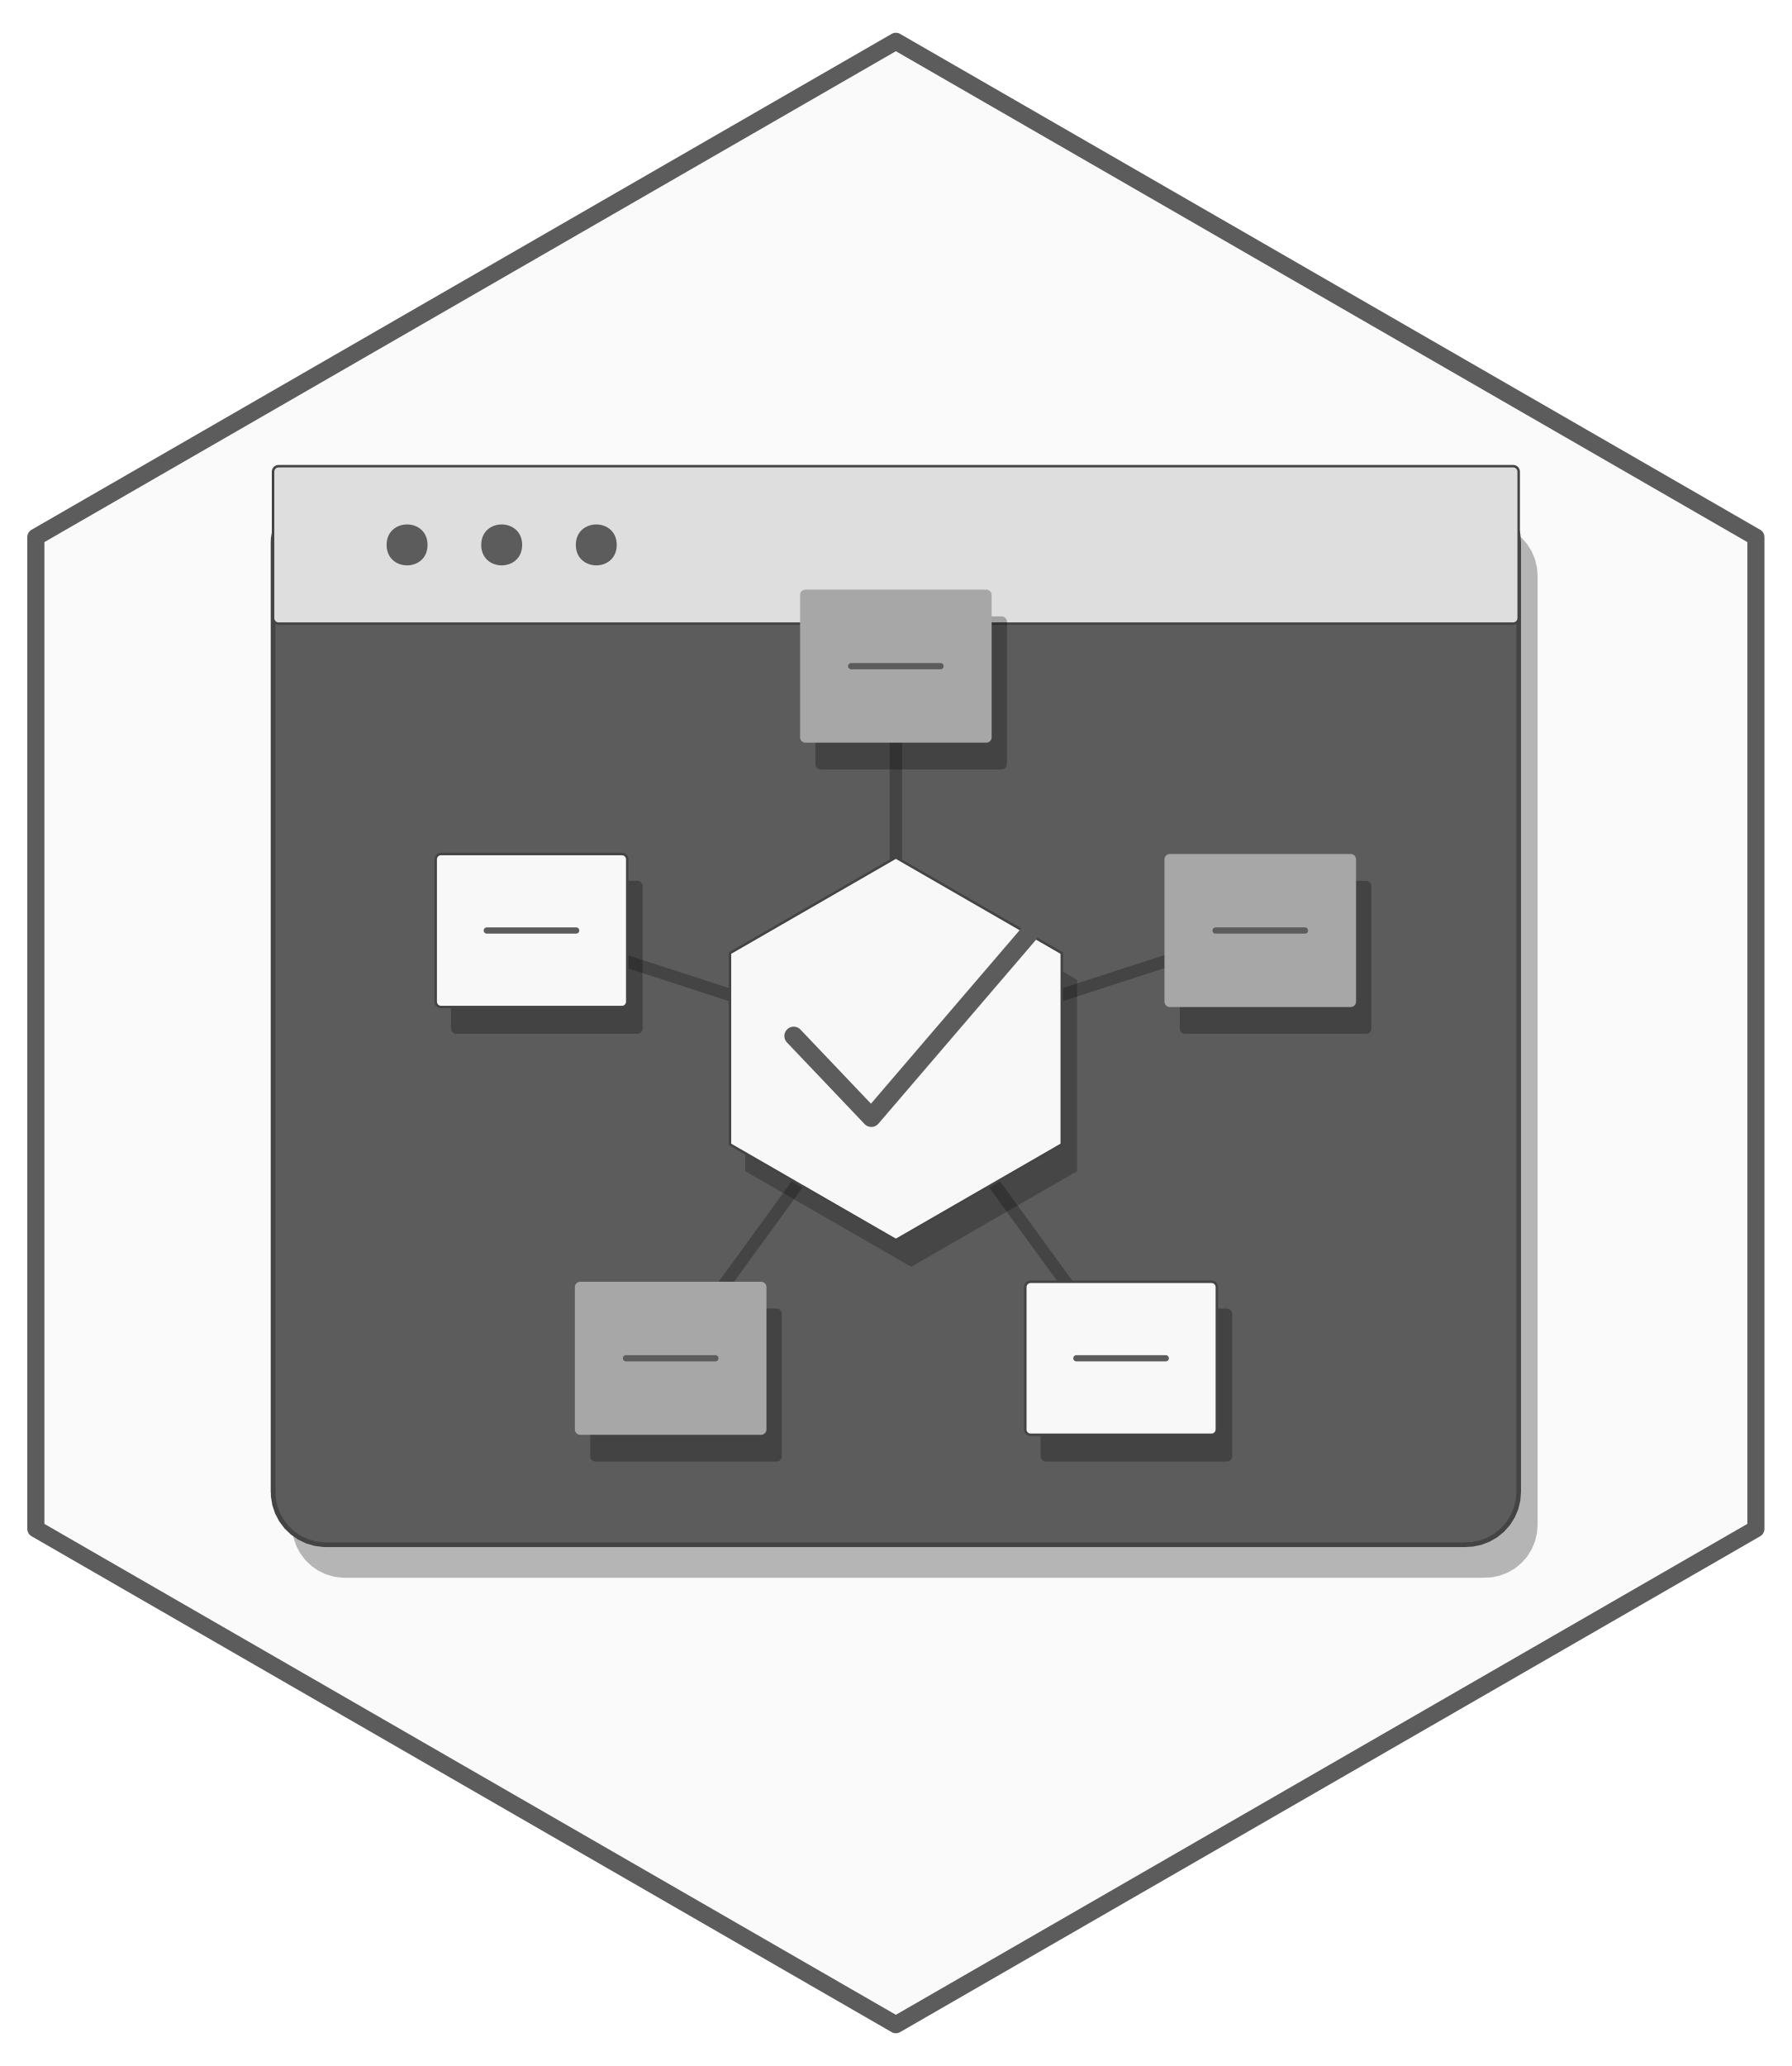
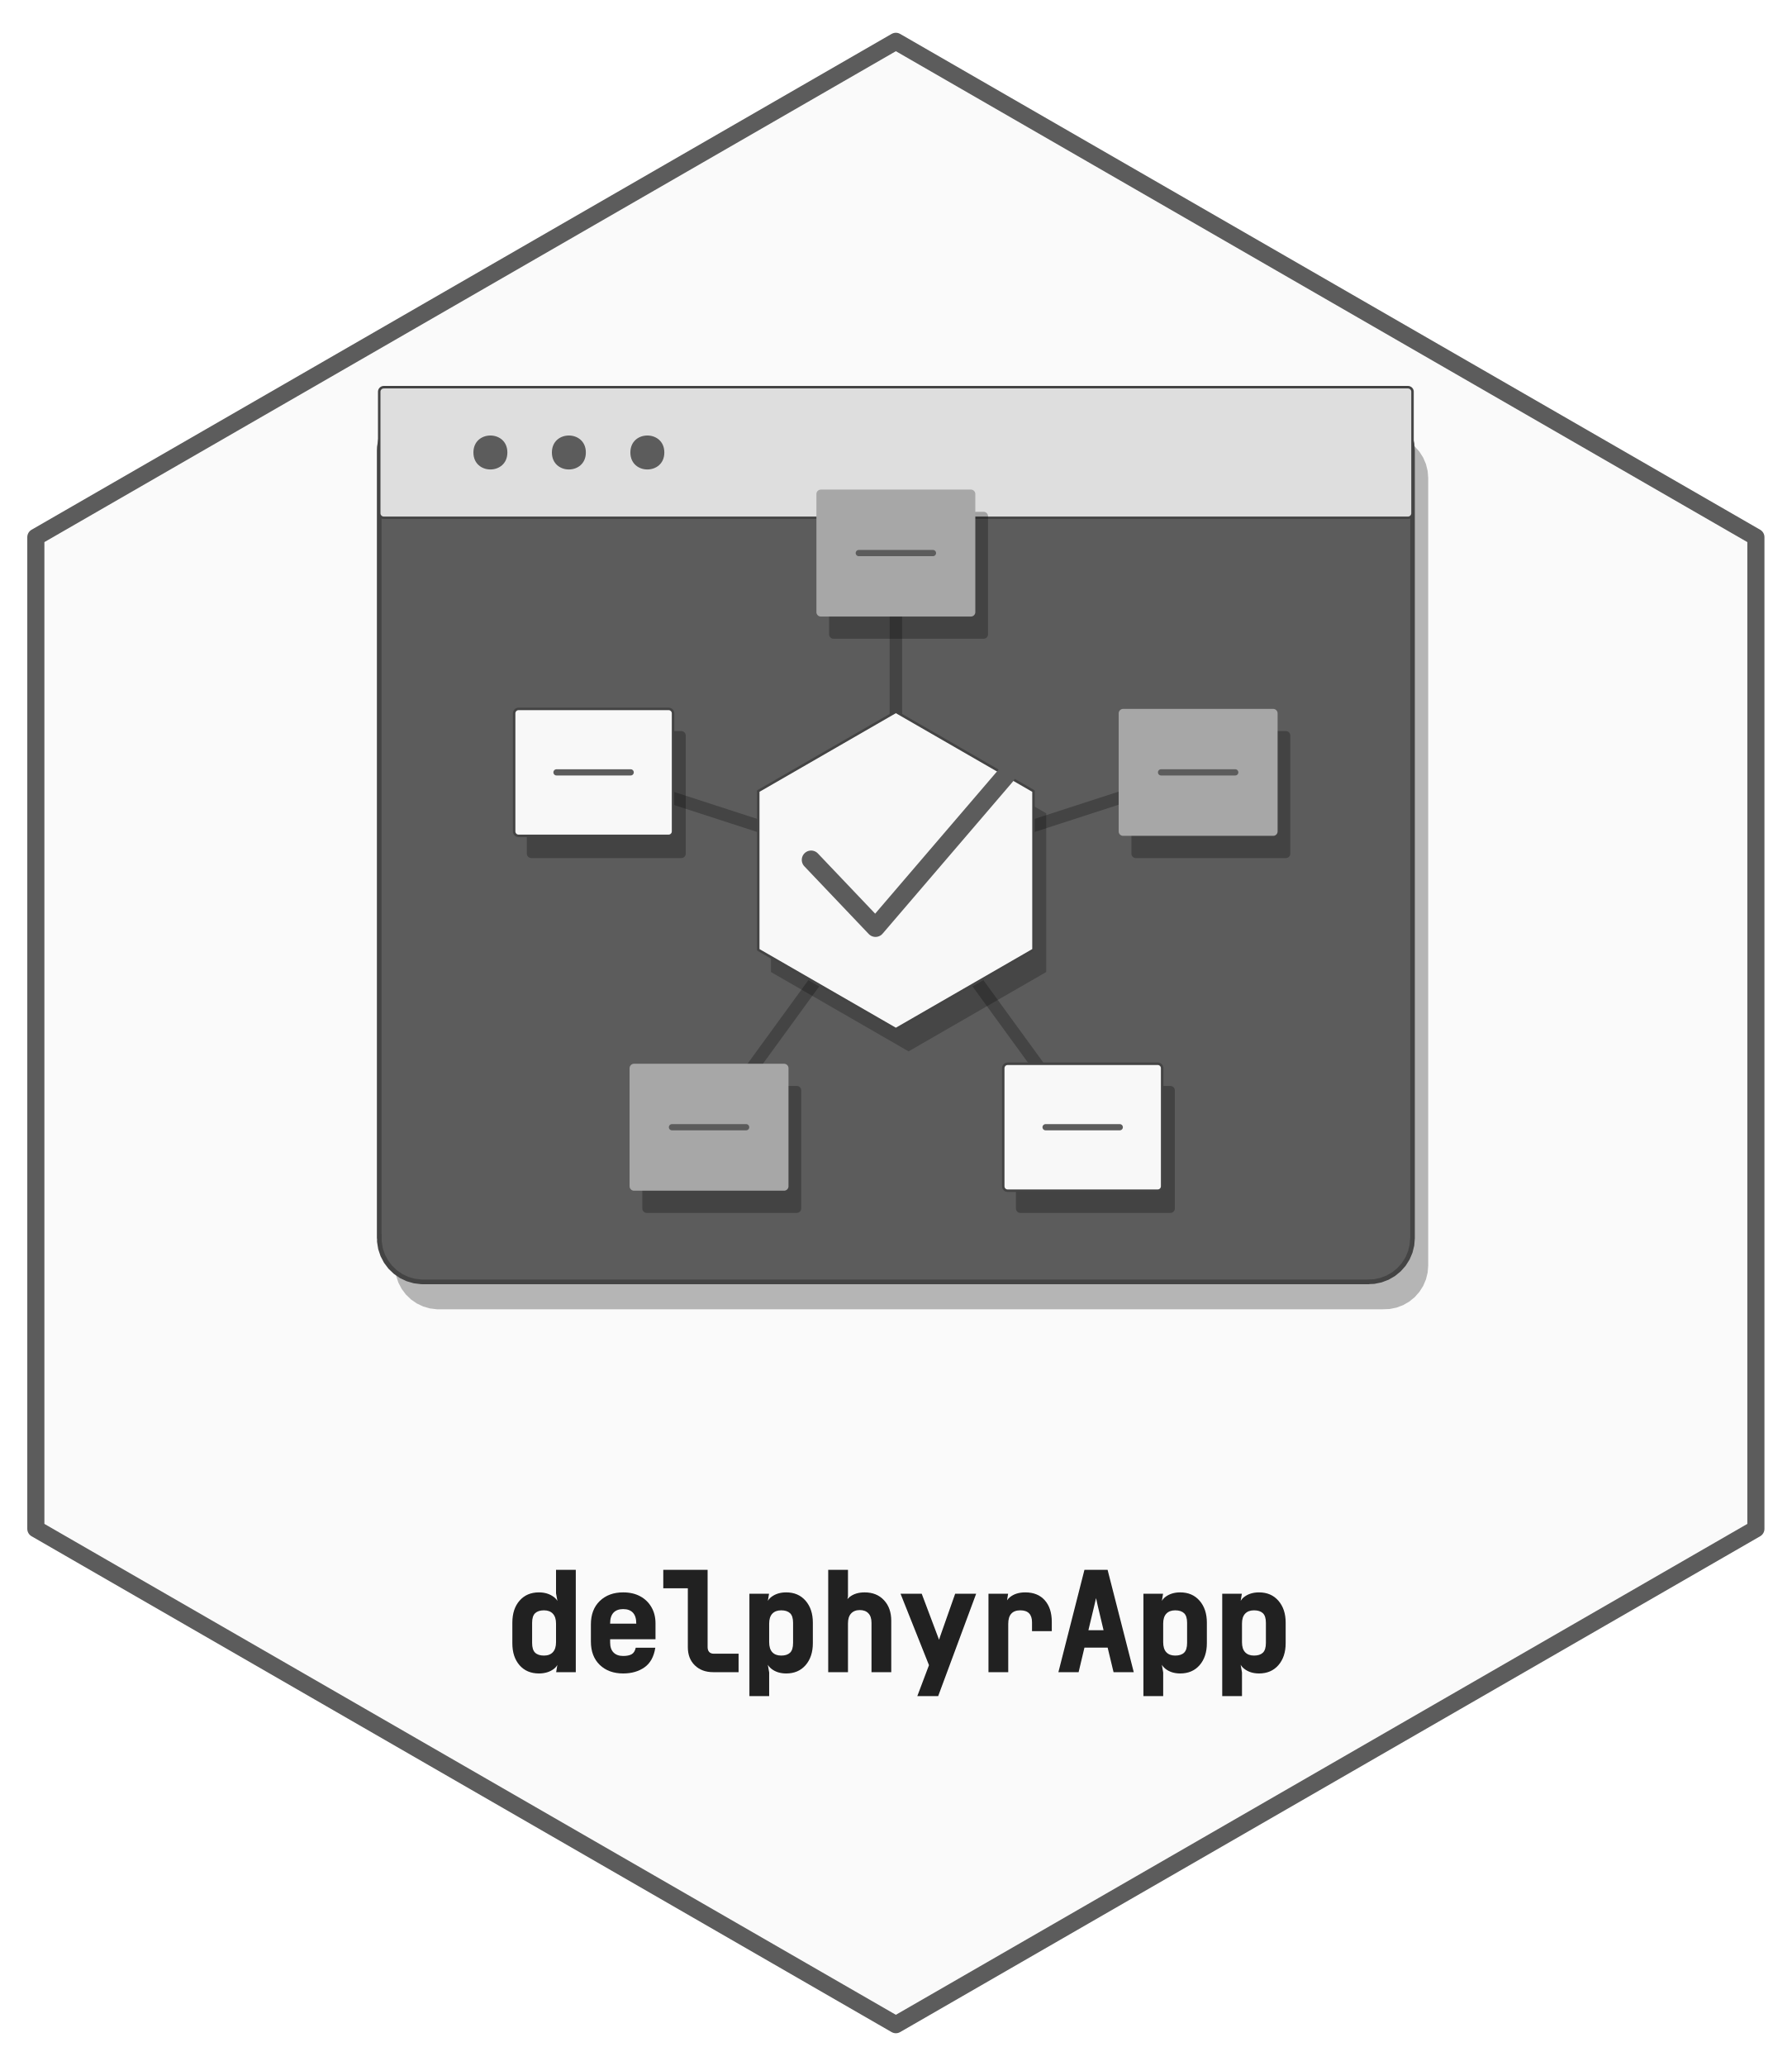
- <svg xmlns="http://www.w3.org/2000/svg" width="432pt" height="498pt" viewBox="0 0 432 498">
+ <svg xmlns="http://www.w3.org/2000/svg" xmlns:xlink="http://www.w3.org/1999/xlink" width="432" height="498" viewBox="0 0 432 498">
+   <defs>
+     <g>
+       <g id="glyph-0-0">
+         <path d="M 8.938 0.312 C 6.988 0.312 5.43 -0.348 4.266 -1.672 C 3.109 -3.004 2.531 -4.766 2.531 -6.953 L 2.531 -11.922 C 2.531 -14.141 3.109 -15.91 4.266 -17.234 C 5.43 -18.566 6.988 -19.234 8.938 -19.234 C 10.344 -19.234 11.539 -18.863 12.531 -18.125 C 13.52 -17.395 13.945 -16.328 13.812 -14.922 L 13.062 -19 L 13.062 -24.672 L 17.828 -24.672 L 17.828 0 L 13.094 0 L 13.75 -3.984 C 13.906 -2.578 13.5 -1.508 12.531 -0.781 C 11.562 -0.051 10.363 0.312 8.938 0.312 Z M 10.156 -4 C 11.082 -4 11.797 -4.27 12.297 -4.812 C 12.805 -5.352 13.062 -6.156 13.062 -7.219 L 13.062 -11.734 C 13.062 -12.766 12.805 -13.551 12.297 -14.094 C 11.797 -14.633 11.082 -14.906 10.156 -14.906 C 9.227 -14.906 8.52 -14.676 8.031 -14.219 C 7.539 -13.758 7.297 -12.984 7.297 -11.891 L 7.297 -7.062 C 7.297 -5.945 7.539 -5.156 8.031 -4.688 C 8.52 -4.227 9.227 -4 10.156 -4 Z M 10.156 -4 " />
+       </g>
+       <g id="glyph-0-1">
+         <path d="M 10.25 0.312 C 7.926 0.312 6.047 -0.375 4.609 -1.75 C 3.18 -3.133 2.469 -5.008 2.469 -7.375 L 2.469 -11.531 C 2.469 -13.895 3.18 -15.77 4.609 -17.156 C 6.047 -18.539 7.926 -19.234 10.25 -19.234 C 11.82 -19.234 13.188 -18.922 14.344 -18.297 C 15.508 -17.672 16.414 -16.797 17.062 -15.672 C 17.719 -14.547 18.047 -13.242 18.047 -11.766 L 18.047 -7.938 L 7.109 -7.938 L 7.109 -7.156 C 7.109 -6.094 7.383 -5.285 7.938 -4.734 C 8.488 -4.18 9.258 -3.906 10.25 -3.906 C 11.102 -3.906 11.781 -4.039 12.281 -4.312 C 12.781 -4.594 13.113 -5.117 13.281 -5.891 L 18 -5.891 C 17.656 -3.711 16.781 -2.133 15.375 -1.156 C 13.977 -0.176 12.27 0.312 10.25 0.312 Z M 7.109 -11.766 L 7.109 -11.688 L 13.406 -11.688 L 13.406 -11.797 C 13.406 -12.922 13.133 -13.77 12.594 -14.344 C 12.062 -14.914 11.281 -15.203 10.25 -15.203 C 9.227 -15.203 8.445 -14.91 7.906 -14.328 C 7.375 -13.754 7.109 -12.898 7.109 -11.766 Z M 7.109 -11.766 " />
+       </g>
+       <g id="glyph-0-2">
+         <path d="M 12.969 0 C 11.133 0 9.656 -0.547 8.531 -1.641 C 7.406 -2.734 6.844 -4.188 6.844 -6 L 6.844 -20.219 L 0.922 -20.219 L 0.922 -24.672 L 11.609 -24.672 L 11.609 -6.062 C 11.609 -5.539 11.738 -5.141 12 -4.859 C 12.258 -4.586 12.629 -4.453 13.109 -4.453 L 19.078 -4.453 L 19.078 0 Z M 12.969 0 " />
+       </g>
+       <g id="glyph-0-3">
+         <path d="M 2.688 5.766 L 2.688 -18.906 L 7.422 -18.906 L 6.766 -14.922 C 6.609 -16.328 7.008 -17.395 7.969 -18.125 C 8.938 -18.863 10.133 -19.234 11.562 -19.234 C 13.508 -19.234 15.066 -18.562 16.234 -17.219 C 17.398 -15.875 17.984 -14.117 17.984 -11.953 L 17.984 -7 C 17.984 -4.801 17.398 -3.031 16.234 -1.688 C 15.066 -0.352 13.508 0.312 11.562 0.312 C 10.125 0.312 8.922 -0.07 7.953 -0.844 C 6.984 -1.613 6.566 -2.691 6.703 -4.078 L 6.734 -4.078 L 7.453 0.078 L 7.453 5.766 Z M 10.359 -4 C 11.285 -4 11.992 -4.227 12.484 -4.688 C 12.973 -5.156 13.219 -5.945 13.219 -7.062 L 13.219 -11.891 C 13.219 -12.984 12.973 -13.758 12.484 -14.219 C 11.992 -14.676 11.285 -14.906 10.359 -14.906 C 9.43 -14.906 8.711 -14.633 8.203 -14.094 C 7.703 -13.551 7.453 -12.766 7.453 -11.734 L 7.453 -7.219 C 7.453 -6.156 7.703 -5.352 8.203 -4.812 C 8.711 -4.27 9.43 -4 10.359 -4 Z M 10.359 -4 " />
+       </g>
+       <g id="glyph-0-4">
+         <path d="M 2.688 0 L 2.688 -24.672 L 7.453 -24.672 L 7.453 -18.25 L 6.766 -14.891 C 6.535 -16.285 6.891 -17.359 7.828 -18.109 C 8.773 -18.859 9.988 -19.234 11.469 -19.234 C 13.406 -19.234 14.957 -18.609 16.125 -17.359 C 17.301 -16.109 17.891 -14.445 17.891 -12.375 L 17.891 0 L 13.125 0 L 13.125 -11.891 C 13.125 -12.91 12.875 -13.676 12.375 -14.188 C 11.883 -14.707 11.195 -14.969 10.312 -14.969 C 9.414 -14.969 8.711 -14.691 8.203 -14.141 C 7.703 -13.598 7.453 -12.805 7.453 -11.766 L 7.453 0 Z M 2.688 0 " />
+       </g>
+       <g id="glyph-0-5">
+         <path d="M 5.172 5.766 L 7.984 -1.688 L 1.125 -18.906 L 6.234 -18.906 L 10.125 -8.578 C 10.332 -8.086 10.52 -7.555 10.688 -6.984 C 10.863 -6.41 10.781 -6.082 10.438 -6 C 10.082 -6.082 9.988 -6.406 10.156 -6.969 C 10.32 -7.539 10.488 -8.07 10.656 -8.562 L 14.297 -18.906 L 19.359 -18.906 L 10.203 5.766 Z M 5.172 5.766 " />
+       </g>
+       <g id="glyph-0-6">
+         <path d="M 3.328 0 L 3.328 -18.906 L 8.062 -18.906 L 7.406 -14.797 C 7.176 -16.203 7.535 -17.289 8.484 -18.062 C 9.441 -18.844 10.68 -19.234 12.203 -19.234 C 14.211 -19.234 15.781 -18.598 16.906 -17.328 C 18.031 -16.066 18.594 -14.328 18.594 -12.109 L 18.594 -9.891 L 13.828 -9.891 L 13.828 -12.016 C 13.828 -13.941 12.883 -14.906 11 -14.906 C 10.039 -14.906 9.316 -14.633 8.828 -14.094 C 8.336 -13.562 8.094 -12.738 8.094 -11.625 L 8.094 0 Z M 3.328 0 " />
+       </g>
+       <g id="glyph-0-7">
+         <path d="M 1.188 0 L 7.469 -24.672 L 13.047 -24.672 L 19.359 0 L 14.484 0 L 13.062 -5.922 L 7.469 -5.922 L 6.062 0 Z M 8.422 -10.109 L 12.078 -10.109 L 10.672 -16.016 C 10.391 -17.223 10.16 -18.266 9.984 -19.141 C 9.805 -20.016 9.898 -20.488 10.266 -20.562 C 10.617 -20.5 10.707 -20.023 10.531 -19.141 C 10.363 -18.266 10.133 -17.234 9.844 -16.047 Z M 8.422 -10.109 " />
+       </g>
+     </g>
+   </defs>
  <path fill-rule="nonzero" fill="rgb(98.039%, 98.039%, 98.039%)" fill-opacity="1" stroke-width="4.125" stroke-linecap="round" stroke-linejoin="round" stroke="rgb(36.078%, 36.078%, 36.078%)" stroke-opacity="1" stroke-miterlimit="10" d="M 216 9.961 L 423.359 129.48 L 423.359 368.52 L 216 488.039 L 8.641 368.52 L 8.641 129.48 Z M 216 9.961 " />
-   <path fill-rule="nonzero" fill="rgb(1.961%, 1.961%, 1.961%)" fill-opacity="0.278" d="M 83.113 380.316 L 358.012 380.316 L 357.5 380.305 L 359.543 380.223 L 361.547 379.812 L 363.461 379.09 L 365.234 378.066 L 366.82 376.773 L 368.176 375.238 L 369.27 373.512 L 370.07 371.629 L 370.559 369.641 L 370.727 367.602 L 370.727 138.746 L 370.559 136.707 L 370.07 134.723 L 369.27 132.84 L 368.176 131.109 L 366.82 129.578 L 365.234 128.285 L 363.461 127.262 L 361.547 126.535 L 359.543 126.125 L 358.012 126.035 L 83.113 126.035 L 84.645 126.125 L 82.602 126.043 L 80.57 126.289 L 78.605 126.859 L 76.754 127.738 L 75.07 128.898 L 73.598 130.316 L 72.367 131.953 L 71.418 133.766 L 70.77 135.703 L 70.441 137.723 L 70.398 138.746 L 70.398 367.602 L 70.441 366.578 L 70.441 368.625 L 70.77 370.645 L 71.418 372.586 L 72.367 374.398 L 73.598 376.035 L 75.07 377.449 L 76.754 378.613 L 78.605 379.488 L 80.57 380.059 L 82.602 380.305 Z M 83.113 380.316 " />
-   <path fill-rule="nonzero" fill="rgb(36.078%, 36.078%, 36.078%)" fill-opacity="1" stroke-width="1.125" stroke-linecap="round" stroke-linejoin="round" stroke="rgb(26.667%, 26.667%, 26.667%)" stroke-opacity="1" stroke-miterlimit="10" d="M 78.551 372.348 L 353.449 372.348 L 352.938 372.336 L 354.98 372.254 L 356.988 371.844 L 358.898 371.117 L 360.672 370.094 L 362.258 368.801 L 363.613 367.27 L 364.707 365.539 L 365.508 363.66 L 366 361.672 L 366.164 359.633 L 366.164 130.777 L 366 128.738 L 365.508 126.75 L 364.707 124.867 L 363.613 123.141 L 362.258 121.609 L 360.672 120.312 L 358.898 119.289 L 356.988 118.566 L 354.98 118.156 L 353.449 118.062 L 78.551 118.062 L 80.082 118.156 L 78.039 118.074 L 76.008 118.32 L 74.043 118.891 L 72.195 119.766 L 70.512 120.93 L 69.035 122.348 L 67.805 123.98 L 66.855 125.793 L 66.207 127.734 L 65.879 129.754 L 65.836 130.777 L 65.836 359.633 L 65.879 358.609 L 65.879 360.656 L 66.207 362.676 L 66.855 364.617 L 67.805 366.426 L 69.035 368.062 L 70.512 369.48 L 72.195 370.645 L 74.043 371.52 L 76.008 372.09 L 78.039 372.336 Z M 78.551 372.348 " />
-   <path fill-rule="nonzero" fill="rgb(87.059%, 87.059%, 87.059%)" fill-opacity="1" stroke-width="0.6" stroke-linecap="round" stroke-linejoin="round" stroke="rgb(26.667%, 26.667%, 26.667%)" stroke-opacity="1" stroke-miterlimit="10" d="M 67.164 150.324 L 364.836 150.324 L 364.781 150.32 L 364.996 150.312 L 365.203 150.27 L 365.406 150.195 L 365.59 150.086 L 365.754 149.953 L 365.898 149.793 L 366.012 149.613 L 366.094 149.414 L 366.145 149.207 L 366.164 148.996 L 366.164 113.699 L 366.145 113.484 L 366.094 113.277 L 366.012 113.082 L 365.898 112.902 L 365.754 112.742 L 365.59 112.605 L 365.406 112.5 L 365.203 112.422 L 364.996 112.379 L 364.836 112.371 L 67.164 112.371 L 67.324 112.379 L 67.113 112.371 L 66.898 112.398 L 66.695 112.457 L 66.5 112.547 L 66.324 112.668 L 66.172 112.816 L 66.043 112.988 L 65.941 113.18 L 65.875 113.379 L 65.84 113.59 L 65.836 113.699 L 65.836 148.996 L 65.84 148.887 L 65.84 149.102 L 65.875 149.312 L 65.941 149.516 L 66.043 149.703 L 66.172 149.875 L 66.324 150.023 L 66.5 150.145 L 66.695 150.238 L 66.898 150.297 L 67.113 150.32 Z M 67.164 150.324 " />
-   <path fill-rule="nonzero" fill="rgb(36.078%, 36.078%, 36.078%)" fill-opacity="1" d="M 103.086 131.348 C 103.086 137.926 93.215 137.926 93.215 131.348 C 93.215 124.77 103.086 124.77 103.086 131.348 " />
-   <path fill-rule="nonzero" fill="rgb(36.078%, 36.078%, 36.078%)" fill-opacity="1" d="M 125.895 131.348 C 125.895 137.926 116.027 137.926 116.027 131.348 C 116.027 124.77 125.895 124.77 125.895 131.348 " />
-   <path fill-rule="nonzero" fill="rgb(36.078%, 36.078%, 36.078%)" fill-opacity="1" d="M 148.703 131.348 C 148.703 137.926 138.836 137.926 138.836 131.348 C 138.836 124.77 148.703 124.77 148.703 131.348 " />
-   <path fill="none" stroke-width="3" stroke-linecap="round" stroke-linejoin="round" stroke="rgb(26.667%, 26.667%, 26.667%)" stroke-opacity="1" stroke-miterlimit="10" d="M 216 252.797 L 216 160.57 " />
-   <path fill-rule="nonzero" fill="rgb(1.961%, 1.961%, 1.961%)" fill-opacity="0.278" d="M 197.891 185.473 L 241.5 185.473 L 241.445 185.469 L 241.656 185.461 L 241.859 185.422 L 242.051 185.348 L 242.23 185.242 L 242.395 185.109 L 242.531 184.957 L 242.641 184.781 L 242.723 184.59 L 242.773 184.387 L 242.789 184.18 L 242.789 149.871 L 242.773 149.664 L 242.723 149.465 L 242.641 149.273 L 242.531 149.098 L 242.395 148.941 L 242.23 148.809 L 242.051 148.707 L 241.859 148.633 L 241.656 148.59 L 241.5 148.582 L 197.891 148.582 L 198.047 148.59 L 197.84 148.582 L 197.633 148.605 L 197.434 148.664 L 197.246 148.754 L 197.074 148.871 L 196.926 149.016 L 196.801 149.184 L 196.703 149.367 L 196.637 149.562 L 196.605 149.77 L 196.602 149.871 L 196.602 184.18 L 196.605 184.074 L 196.605 184.285 L 196.637 184.488 L 196.703 184.688 L 196.801 184.871 L 196.926 185.035 L 197.074 185.18 L 197.246 185.297 L 197.434 185.387 L 197.633 185.445 L 197.84 185.469 Z M 197.891 185.473 " />
-   <path fill-rule="nonzero" fill="rgb(65.49%, 65.49%, 65.49%)" fill-opacity="1" d="M 194.195 179.016 L 237.805 179.016 L 237.75 179.016 L 237.961 179.004 L 238.164 178.965 L 238.355 178.891 L 238.535 178.785 L 238.699 178.656 L 238.836 178.5 L 238.945 178.324 L 239.027 178.133 L 239.078 177.93 L 239.094 177.723 L 239.094 143.418 L 239.078 143.211 L 239.027 143.008 L 238.945 142.816 L 238.836 142.641 L 238.699 142.484 L 238.535 142.355 L 238.355 142.25 L 238.164 142.176 L 237.961 142.133 L 237.805 142.125 L 194.195 142.125 L 194.352 142.133 L 194.145 142.125 L 193.938 142.152 L 193.738 142.211 L 193.551 142.297 L 193.379 142.418 L 193.23 142.559 L 193.105 142.727 L 193.008 142.91 L 192.941 143.105 L 192.91 143.312 L 192.906 143.418 L 192.906 177.723 L 192.91 177.621 L 192.91 177.828 L 192.941 178.031 L 193.008 178.23 L 193.105 178.414 L 193.23 178.582 L 193.379 178.723 L 193.551 178.844 L 193.738 178.93 L 193.938 178.988 L 194.145 179.016 Z M 194.195 179.016 " />
-   <path fill="none" stroke-width="1.5" stroke-linecap="round" stroke-linejoin="round" stroke="rgb(36.078%, 36.078%, 36.078%)" stroke-opacity="1" stroke-miterlimit="10" d="M 205.223 160.57 L 226.777 160.57 " />
-   <path fill="none" stroke-width="3" stroke-linecap="round" stroke-linejoin="round" stroke="rgb(26.667%, 26.667%, 26.667%)" stroke-opacity="1" stroke-miterlimit="10" d="M 216 252.797 L 128.141 224.297 " />
-   <path fill-rule="nonzero" fill="rgb(1.961%, 1.961%, 1.961%)" fill-opacity="0.278" d="M 110.035 249.195 L 153.641 249.195 L 153.59 249.195 L 153.797 249.188 L 154 249.145 L 154.195 249.07 L 154.375 248.969 L 154.535 248.836 L 154.672 248.68 L 154.785 248.504 L 154.867 248.316 L 154.914 248.113 L 154.934 247.906 L 154.934 213.598 L 154.914 213.391 L 154.867 213.188 L 154.785 212.996 L 154.672 212.824 L 154.535 212.668 L 154.375 212.535 L 154.195 212.43 L 154 212.359 L 153.797 212.316 L 153.641 212.309 L 110.035 212.309 L 110.191 212.316 L 109.98 212.309 L 109.777 212.332 L 109.578 212.391 L 109.387 212.48 L 109.219 212.598 L 109.066 212.742 L 108.941 212.906 L 108.848 213.094 L 108.781 213.289 L 108.746 213.496 L 108.742 213.598 L 108.742 247.906 L 108.746 247.801 L 108.746 248.008 L 108.781 248.215 L 108.848 248.41 L 108.941 248.598 L 109.066 248.762 L 109.219 248.906 L 109.387 249.023 L 109.578 249.113 L 109.777 249.172 L 109.98 249.195 Z M 110.035 249.195 " />
-   <path fill-rule="nonzero" fill="rgb(97.255%, 97.255%, 97.255%)" fill-opacity="1" stroke-width="0.6" stroke-linecap="round" stroke-linejoin="round" stroke="rgb(26.667%, 26.667%, 26.667%)" stroke-opacity="1" stroke-miterlimit="10" d="M 106.34 242.742 L 149.945 242.742 L 149.895 242.738 L 150.102 242.73 L 150.305 242.691 L 150.5 242.617 L 150.68 242.512 L 150.84 242.383 L 150.977 242.227 L 151.09 242.051 L 151.172 241.859 L 151.219 241.656 L 151.238 241.449 L 151.238 207.141 L 151.219 206.934 L 151.172 206.734 L 151.09 206.543 L 150.977 206.367 L 150.84 206.211 L 150.68 206.078 L 150.5 205.977 L 150.305 205.902 L 150.102 205.859 L 149.945 205.852 L 106.34 205.852 L 106.496 205.859 L 106.285 205.852 L 106.082 205.879 L 105.883 205.934 L 105.691 206.023 L 105.523 206.141 L 105.371 206.285 L 105.246 206.453 L 105.152 206.637 L 105.086 206.832 L 105.051 207.039 L 105.047 207.141 L 105.047 241.449 L 105.051 241.348 L 105.051 241.555 L 105.086 241.758 L 105.152 241.957 L 105.246 242.141 L 105.371 242.305 L 105.523 242.449 L 105.691 242.566 L 105.883 242.656 L 106.082 242.715 L 106.285 242.738 Z M 106.34 242.742 " />
-   <path fill="none" stroke-width="1.5" stroke-linecap="round" stroke-linejoin="round" stroke="rgb(36.078%, 36.078%, 36.078%)" stroke-opacity="1" stroke-miterlimit="10" d="M 117.363 224.297 L 138.922 224.297 " />
-   <path fill="none" stroke-width="3" stroke-linecap="round" stroke-linejoin="round" stroke="rgb(26.667%, 26.667%, 26.667%)" stroke-opacity="1" stroke-miterlimit="10" d="M 216 252.797 L 161.699 327.406 " />
-   <path fill-rule="nonzero" fill="rgb(1.961%, 1.961%, 1.961%)" fill-opacity="0.278" d="M 143.594 352.309 L 187.199 352.309 L 187.148 352.305 L 187.355 352.297 L 187.559 352.258 L 187.754 352.184 L 187.934 352.078 L 188.094 351.949 L 188.23 351.793 L 188.344 351.617 L 188.426 351.426 L 188.473 351.223 L 188.492 351.016 L 188.492 316.707 L 188.473 316.5 L 188.426 316.301 L 188.344 316.109 L 188.23 315.934 L 188.094 315.777 L 187.934 315.645 L 187.754 315.543 L 187.559 315.469 L 187.355 315.426 L 187.199 315.418 L 143.594 315.418 L 143.75 315.426 L 143.539 315.418 L 143.336 315.445 L 143.137 315.5 L 142.945 315.59 L 142.777 315.707 L 142.625 315.852 L 142.5 316.02 L 142.406 316.203 L 142.34 316.398 L 142.305 316.605 L 142.301 316.707 L 142.301 351.016 L 142.305 350.914 L 142.305 351.121 L 142.34 351.324 L 142.406 351.523 L 142.5 351.707 L 142.625 351.871 L 142.777 352.016 L 142.945 352.133 L 143.137 352.223 L 143.336 352.281 L 143.539 352.305 Z M 143.594 352.309 " />
-   <path fill-rule="nonzero" fill="rgb(65.49%, 65.49%, 65.49%)" fill-opacity="1" d="M 139.898 345.852 L 183.504 345.852 L 183.453 345.852 L 183.66 345.844 L 183.863 345.801 L 184.059 345.727 L 184.238 345.625 L 184.398 345.492 L 184.535 345.336 L 184.648 345.16 L 184.73 344.969 L 184.777 344.77 L 184.797 344.562 L 184.797 310.254 L 184.777 310.047 L 184.73 309.844 L 184.648 309.652 L 184.535 309.477 L 184.398 309.32 L 184.238 309.191 L 184.059 309.086 L 183.863 309.012 L 183.66 308.973 L 183.504 308.961 L 139.898 308.961 L 140.055 308.973 L 139.844 308.965 L 139.641 308.988 L 139.441 309.047 L 139.25 309.137 L 139.082 309.254 L 138.93 309.398 L 138.805 309.562 L 138.711 309.746 L 138.645 309.945 L 138.609 310.148 L 138.605 310.254 L 138.605 344.562 L 138.609 344.457 L 138.609 344.664 L 138.645 344.871 L 138.711 345.066 L 138.805 345.25 L 138.93 345.418 L 139.082 345.562 L 139.25 345.68 L 139.441 345.77 L 139.641 345.824 L 139.844 345.852 Z M 139.898 345.852 " />
-   <path fill="none" stroke-width="1.5" stroke-linecap="round" stroke-linejoin="round" stroke="rgb(36.078%, 36.078%, 36.078%)" stroke-opacity="1" stroke-miterlimit="10" d="M 150.922 327.406 L 172.48 327.406 " />
-   <path fill="none" stroke-width="3" stroke-linecap="round" stroke-linejoin="round" stroke="rgb(26.667%, 26.667%, 26.667%)" stroke-opacity="1" stroke-miterlimit="10" d="M 216 252.797 L 270.301 327.406 " />
-   <path fill-rule="nonzero" fill="rgb(1.961%, 1.961%, 1.961%)" fill-opacity="0.278" d="M 252.191 352.309 L 295.797 352.309 L 295.746 352.305 L 295.953 352.297 L 296.156 352.258 L 296.352 352.184 L 296.531 352.078 L 296.691 351.949 L 296.828 351.793 L 296.941 351.617 L 297.023 351.426 L 297.07 351.223 L 297.09 351.016 L 297.09 316.707 L 297.07 316.5 L 297.023 316.301 L 296.941 316.109 L 296.828 315.934 L 296.691 315.777 L 296.531 315.645 L 296.352 315.543 L 296.156 315.469 L 295.953 315.426 L 295.797 315.418 L 252.191 315.418 L 252.348 315.426 L 252.137 315.418 L 251.934 315.445 L 251.734 315.5 L 251.547 315.59 L 251.375 315.707 L 251.223 315.852 L 251.098 316.02 L 251.004 316.203 L 250.938 316.398 L 250.902 316.605 L 250.898 316.707 L 250.898 351.016 L 250.902 350.914 L 250.902 351.121 L 250.938 351.324 L 251.004 351.523 L 251.098 351.707 L 251.223 351.871 L 251.375 352.016 L 251.547 352.133 L 251.734 352.223 L 251.934 352.281 L 252.137 352.305 Z M 252.191 352.309 " />
-   <path fill-rule="nonzero" fill="rgb(97.255%, 97.255%, 97.255%)" fill-opacity="1" stroke-width="0.6" stroke-linecap="round" stroke-linejoin="round" stroke="rgb(26.667%, 26.667%, 26.667%)" stroke-opacity="1" stroke-miterlimit="10" d="M 248.496 345.852 L 292.102 345.852 L 292.051 345.852 L 292.258 345.844 L 292.461 345.801 L 292.656 345.727 L 292.836 345.625 L 292.996 345.492 L 293.133 345.336 L 293.246 345.16 L 293.328 344.969 L 293.375 344.77 L 293.395 344.562 L 293.395 310.254 L 293.375 310.047 L 293.328 309.844 L 293.246 309.652 L 293.133 309.477 L 292.996 309.32 L 292.836 309.191 L 292.656 309.086 L 292.461 309.012 L 292.258 308.973 L 292.102 308.961 L 248.496 308.961 L 248.652 308.973 L 248.445 308.965 L 248.238 308.988 L 248.039 309.047 L 247.852 309.137 L 247.68 309.254 L 247.527 309.398 L 247.402 309.562 L 247.309 309.746 L 247.242 309.945 L 247.207 310.148 L 247.203 310.254 L 247.203 344.562 L 247.207 344.457 L 247.207 344.664 L 247.242 344.871 L 247.309 345.066 L 247.402 345.25 L 247.527 345.418 L 247.68 345.562 L 247.852 345.68 L 248.039 345.77 L 248.238 345.824 L 248.445 345.852 Z M 248.496 345.852 " />
-   <path fill="none" stroke-width="1.5" stroke-linecap="round" stroke-linejoin="round" stroke="rgb(36.078%, 36.078%, 36.078%)" stroke-opacity="1" stroke-miterlimit="10" d="M 259.52 327.406 L 281.078 327.406 " />
-   <path fill="none" stroke-width="3" stroke-linecap="round" stroke-linejoin="round" stroke="rgb(26.667%, 26.667%, 26.667%)" stroke-opacity="1" stroke-miterlimit="10" d="M 216 252.797 L 303.859 224.297 " />
-   <path fill-rule="nonzero" fill="rgb(1.961%, 1.961%, 1.961%)" fill-opacity="0.278" d="M 285.75 249.195 L 329.355 249.195 L 329.305 249.195 L 329.512 249.188 L 329.715 249.145 L 329.91 249.07 L 330.09 248.969 L 330.25 248.836 L 330.387 248.68 L 330.5 248.504 L 330.582 248.316 L 330.629 248.113 L 330.648 247.906 L 330.648 213.598 L 330.629 213.391 L 330.582 213.188 L 330.5 212.996 L 330.387 212.824 L 330.25 212.668 L 330.09 212.535 L 329.91 212.43 L 329.715 212.359 L 329.512 212.316 L 329.355 212.309 L 285.75 212.309 L 285.906 212.316 L 285.695 212.309 L 285.492 212.332 L 285.293 212.391 L 285.105 212.48 L 284.934 212.598 L 284.781 212.742 L 284.656 212.906 L 284.562 213.094 L 284.496 213.289 L 284.461 213.496 L 284.457 213.598 L 284.457 247.906 L 284.461 247.801 L 284.461 248.008 L 284.496 248.215 L 284.562 248.41 L 284.656 248.598 L 284.781 248.762 L 284.934 248.906 L 285.105 249.023 L 285.293 249.113 L 285.492 249.172 L 285.695 249.195 Z M 285.75 249.195 " />
-   <path fill-rule="nonzero" fill="rgb(65.49%, 65.49%, 65.49%)" fill-opacity="1" d="M 282.055 242.742 L 325.66 242.742 L 325.609 242.738 L 325.816 242.73 L 326.02 242.691 L 326.215 242.617 L 326.395 242.512 L 326.555 242.383 L 326.691 242.227 L 326.805 242.051 L 326.887 241.859 L 326.934 241.656 L 326.953 241.449 L 326.953 207.141 L 326.934 206.934 L 326.887 206.734 L 326.805 206.543 L 326.691 206.367 L 326.555 206.211 L 326.395 206.078 L 326.215 205.977 L 326.02 205.902 L 325.816 205.859 L 325.66 205.852 L 282.055 205.852 L 282.211 205.859 L 282.004 205.852 L 281.797 205.879 L 281.598 205.934 L 281.41 206.023 L 281.238 206.141 L 281.086 206.285 L 280.961 206.453 L 280.867 206.637 L 280.801 206.832 L 280.766 207.039 L 280.762 207.141 L 280.762 241.449 L 280.766 241.348 L 280.766 241.555 L 280.801 241.758 L 280.867 241.957 L 280.961 242.141 L 281.086 242.305 L 281.238 242.449 L 281.41 242.566 L 281.598 242.656 L 281.797 242.715 L 282.004 242.738 Z M 282.055 242.742 " />
-   <path fill="none" stroke-width="1.5" stroke-linecap="round" stroke-linejoin="round" stroke="rgb(36.078%, 36.078%, 36.078%)" stroke-opacity="1" stroke-miterlimit="10" d="M 293.078 224.297 L 314.637 224.297 " />
-   <path fill-rule="nonzero" fill="rgb(1.961%, 1.961%, 1.961%)" fill-opacity="0.251" d="M 219.695 213.137 L 179.695 236.195 L 179.695 282.309 L 219.695 305.363 L 259.695 282.309 L 259.695 236.195 Z M 219.695 213.137 " />
-   <path fill-rule="nonzero" fill="rgb(97.255%, 97.255%, 97.255%)" fill-opacity="1" stroke-width="0.6" stroke-linecap="round" stroke-linejoin="round" stroke="rgb(26.667%, 26.667%, 26.667%)" stroke-opacity="1" stroke-miterlimit="10" d="M 216 206.684 L 176 229.738 L 176 275.852 L 216 298.906 L 256 275.852 L 256 229.738 Z M 216 206.684 " />
-   <path fill="none" stroke-width="4.5" stroke-linecap="round" stroke-linejoin="round" stroke="rgb(36.078%, 36.078%, 36.078%)" stroke-opacity="1" stroke-miterlimit="10" d="M 191.367 249.723 L 210.086 269.395 L 248.023 225.129 " />
+   <path fill-rule="nonzero" fill="rgb(1.961%, 1.961%, 1.961%)" fill-opacity="0.278" d="M 105.766 315.602 L 333.805 315.602 L 333.379 315.594 L 335.074 315.527 L 336.738 315.188 L 338.324 314.586 L 339.797 313.734 L 341.109 312.664 L 342.234 311.391 L 343.145 309.957 L 343.809 308.395 L 344.215 306.746 L 344.352 305.055 L 344.352 115.211 L 344.215 113.52 L 343.809 111.871 L 343.145 110.309 L 342.234 108.875 L 341.109 107.605 L 339.797 106.531 L 338.324 105.684 L 336.738 105.078 L 335.074 104.742 L 333.805 104.664 L 105.766 104.664 L 107.035 104.742 L 105.34 104.672 L 103.656 104.875 L 102.023 105.348 L 100.492 106.078 L 99.094 107.039 L 97.871 108.215 L 96.852 109.574 L 96.062 111.078 L 95.523 112.688 L 95.25 114.363 L 95.219 115.211 L 95.219 305.055 L 95.25 304.207 L 95.25 305.906 L 95.523 307.578 L 96.062 309.191 L 96.852 310.691 L 97.871 312.051 L 99.094 313.227 L 100.492 314.191 L 102.023 314.918 L 103.656 315.391 L 105.34 315.594 Z M 105.766 315.602 " />
+   <path fill-rule="nonzero" fill="rgb(36.078%, 36.078%, 36.078%)" fill-opacity="1" stroke-width="1.125" stroke-linecap="round" stroke-linejoin="round" stroke="rgb(26.667%, 26.667%, 26.667%)" stroke-opacity="1" stroke-miterlimit="10" d="M 101.98 308.992 L 330.02 308.992 L 329.594 308.984 L 331.293 308.914 L 332.953 308.574 L 334.543 307.973 L 336.012 307.125 L 337.328 306.051 L 338.453 304.781 L 339.359 303.348 L 340.023 301.785 L 340.43 300.137 L 340.566 298.445 L 340.566 108.598 L 340.43 106.906 L 340.023 105.258 L 339.359 103.699 L 338.453 102.262 L 337.328 100.992 L 336.012 99.918 L 334.543 99.07 L 332.953 98.469 L 331.293 98.129 L 330.02 98.051 L 101.98 98.051 L 103.25 98.129 L 101.555 98.059 L 99.871 98.266 L 98.238 98.738 L 96.707 99.465 L 95.309 100.43 L 94.086 101.605 L 93.066 102.961 L 92.277 104.465 L 91.738 106.074 L 91.469 107.75 L 91.434 108.598 L 91.434 298.445 L 91.469 297.594 L 91.469 299.293 L 91.738 300.969 L 92.277 302.578 L 93.066 304.082 L 94.086 305.438 L 95.309 306.613 L 96.707 307.578 L 98.238 308.305 L 99.871 308.777 L 101.555 308.984 Z M 101.98 308.992 " />
+   <path fill-rule="nonzero" fill="rgb(87.059%, 87.059%, 87.059%)" fill-opacity="1" stroke-width="0.6" stroke-linecap="round" stroke-linejoin="round" stroke="rgb(26.667%, 26.667%, 26.667%)" stroke-opacity="1" stroke-miterlimit="10" d="M 92.535 124.812 L 339.465 124.812 L 339.422 124.812 L 339.598 124.805 L 339.773 124.77 L 339.938 124.707 L 340.09 124.617 L 340.23 124.504 L 340.348 124.371 L 340.441 124.223 L 340.512 124.059 L 340.555 123.887 L 340.566 123.711 L 340.566 94.43 L 340.555 94.254 L 340.512 94.082 L 340.441 93.918 L 340.348 93.77 L 340.23 93.637 L 340.09 93.523 L 339.938 93.438 L 339.773 93.371 L 339.598 93.336 L 339.465 93.328 L 92.535 93.328 L 92.668 93.336 L 92.492 93.332 L 92.312 93.352 L 92.145 93.402 L 91.984 93.477 L 91.836 93.578 L 91.711 93.699 L 91.602 93.844 L 91.52 94 L 91.465 94.168 L 91.438 94.344 L 91.434 94.43 L 91.434 123.711 L 91.438 123.621 L 91.438 123.801 L 91.465 123.977 L 91.52 124.145 L 91.602 124.301 L 91.711 124.441 L 91.836 124.566 L 91.984 124.664 L 92.145 124.742 L 92.312 124.789 L 92.492 124.812 Z M 92.535 124.812 " />
+   <path fill-rule="nonzero" fill="rgb(36.078%, 36.078%, 36.078%)" fill-opacity="1" d="M 122.332 109.07 C 122.332 114.527 114.145 114.527 114.145 109.07 C 114.145 103.613 122.332 103.613 122.332 109.07 " />
+   <path fill-rule="nonzero" fill="rgb(36.078%, 36.078%, 36.078%)" fill-opacity="1" d="M 141.254 109.07 C 141.254 114.527 133.066 114.527 133.066 109.07 C 133.066 103.613 141.254 103.613 141.254 109.07 " />
+   <path fill-rule="nonzero" fill="rgb(36.078%, 36.078%, 36.078%)" fill-opacity="1" d="M 160.176 109.07 C 160.176 114.527 151.988 114.527 151.988 109.07 C 151.988 103.613 160.176 103.613 160.176 109.07 " />
+   <path fill="none" stroke-width="3" stroke-linecap="round" stroke-linejoin="round" stroke="rgb(26.667%, 26.667%, 26.667%)" stroke-opacity="1" stroke-miterlimit="10" d="M 216 209.816 L 216 133.312 " />
+   <path fill-rule="nonzero" fill="rgb(1.961%, 1.961%, 1.961%)" fill-opacity="0.278" d="M 200.977 153.969 L 237.152 153.969 L 237.109 153.969 L 237.281 153.961 L 237.449 153.926 L 237.613 153.867 L 237.762 153.781 L 237.895 153.672 L 238.008 153.543 L 238.102 153.395 L 238.168 153.238 L 238.211 153.07 L 238.223 152.898 L 238.223 124.438 L 238.211 124.266 L 238.168 124.102 L 238.102 123.941 L 238.008 123.797 L 237.895 123.668 L 237.762 123.559 L 237.613 123.473 L 237.449 123.41 L 237.281 123.375 L 237.152 123.367 L 200.977 123.367 L 201.105 123.375 L 200.934 123.367 L 200.766 123.391 L 200.598 123.438 L 200.441 123.512 L 200.301 123.609 L 200.176 123.73 L 200.074 123.867 L 199.992 124.02 L 199.938 124.184 L 199.91 124.352 L 199.906 124.438 L 199.906 152.898 L 199.91 152.812 L 199.91 152.984 L 199.938 153.156 L 199.992 153.32 L 200.074 153.473 L 200.176 153.609 L 200.301 153.727 L 200.441 153.828 L 200.598 153.898 L 200.766 153.949 L 200.934 153.969 Z M 200.977 153.969 " />
+   <path fill-rule="nonzero" fill="rgb(65.49%, 65.49%, 65.49%)" fill-opacity="1" d="M 197.914 148.613 L 234.086 148.613 L 234.043 148.613 L 234.215 148.605 L 234.387 148.57 L 234.547 148.512 L 234.695 148.426 L 234.828 148.316 L 234.941 148.188 L 235.035 148.043 L 235.102 147.883 L 235.145 147.715 L 235.156 147.543 L 235.156 119.082 L 235.145 118.91 L 235.102 118.746 L 235.035 118.586 L 234.941 118.441 L 234.828 118.312 L 234.695 118.203 L 234.547 118.117 L 234.387 118.055 L 234.215 118.02 L 234.086 118.012 L 197.914 118.012 L 198.043 118.02 L 197.871 118.012 L 197.699 118.035 L 197.531 118.082 L 197.379 118.156 L 197.234 118.254 L 197.109 118.375 L 197.008 118.512 L 196.926 118.664 L 196.871 118.828 L 196.844 118.996 L 196.844 147.543 L 196.844 147.457 L 196.844 147.629 L 196.871 147.801 L 196.926 147.965 L 197.008 148.117 L 197.109 148.254 L 197.234 148.371 L 197.379 148.473 L 197.531 148.543 L 197.699 148.594 L 197.871 148.613 Z M 197.914 148.613 " />
+   <path fill="none" stroke-width="1.5" stroke-linecap="round" stroke-linejoin="round" stroke="rgb(36.078%, 36.078%, 36.078%)" stroke-opacity="1" stroke-miterlimit="10" d="M 207.059 133.312 L 224.941 133.312 " />
+   <path fill="none" stroke-width="3" stroke-linecap="round" stroke-linejoin="round" stroke="rgb(26.667%, 26.667%, 26.667%)" stroke-opacity="1" stroke-miterlimit="10" d="M 216 209.816 L 143.117 186.176 " />
+   <path fill-rule="nonzero" fill="rgb(1.961%, 1.961%, 1.961%)" fill-opacity="0.278" d="M 128.098 206.832 L 164.27 206.832 L 164.227 206.832 L 164.398 206.824 L 164.57 206.793 L 164.73 206.73 L 164.879 206.645 L 165.012 206.535 L 165.125 206.406 L 165.219 206.262 L 165.285 206.102 L 165.328 205.934 L 165.34 205.762 L 165.34 177.301 L 165.328 177.129 L 165.285 176.965 L 165.219 176.805 L 165.125 176.66 L 165.012 176.531 L 164.879 176.422 L 164.73 176.336 L 164.57 176.273 L 164.398 176.238 L 164.27 176.23 L 128.098 176.23 L 128.227 176.238 L 128.055 176.23 L 127.883 176.254 L 127.715 176.301 L 127.562 176.375 L 127.418 176.473 L 127.293 176.594 L 127.191 176.73 L 127.109 176.883 L 127.055 177.047 L 127.027 177.215 L 127.023 177.301 L 127.023 205.762 L 127.027 205.676 L 127.027 205.848 L 127.055 206.02 L 127.109 206.184 L 127.191 206.336 L 127.293 206.473 L 127.418 206.594 L 127.562 206.691 L 127.715 206.766 L 127.883 206.812 L 128.055 206.832 Z M 128.098 206.832 " />
+   <path fill-rule="nonzero" fill="rgb(97.255%, 97.255%, 97.255%)" fill-opacity="1" stroke-width="0.6" stroke-linecap="round" stroke-linejoin="round" stroke="rgb(26.667%, 26.667%, 26.667%)" stroke-opacity="1" stroke-miterlimit="10" d="M 125.031 201.477 L 161.207 201.477 L 161.16 201.477 L 161.336 201.469 L 161.504 201.438 L 161.664 201.375 L 161.812 201.289 L 161.945 201.18 L 162.062 201.051 L 162.152 200.906 L 162.223 200.746 L 162.262 200.578 L 162.277 200.406 L 162.277 171.945 L 162.262 171.773 L 162.223 171.609 L 162.152 171.449 L 162.062 171.305 L 161.945 171.176 L 161.812 171.066 L 161.664 170.98 L 161.504 170.918 L 161.336 170.883 L 161.207 170.875 L 125.031 170.875 L 125.16 170.883 L 124.988 170.875 L 124.816 170.898 L 124.652 170.945 L 124.496 171.02 L 124.355 171.117 L 124.23 171.238 L 124.125 171.375 L 124.047 171.527 L 123.992 171.691 L 123.965 171.859 L 123.961 171.945 L 123.961 200.406 L 123.965 200.32 L 123.965 200.492 L 123.992 200.664 L 124.047 200.828 L 124.125 200.98 L 124.23 201.117 L 124.355 201.238 L 124.496 201.336 L 124.652 201.41 L 124.816 201.457 L 124.988 201.477 Z M 125.031 201.477 " />
+   <path fill="none" stroke-width="1.5" stroke-linecap="round" stroke-linejoin="round" stroke="rgb(36.078%, 36.078%, 36.078%)" stroke-opacity="1" stroke-miterlimit="10" d="M 134.176 186.176 L 152.059 186.176 " />
+   <path fill="none" stroke-width="3" stroke-linecap="round" stroke-linejoin="round" stroke="rgb(26.667%, 26.667%, 26.667%)" stroke-opacity="1" stroke-miterlimit="10" d="M 216 209.816 L 170.957 271.711 " />
+   <path fill-rule="nonzero" fill="rgb(1.961%, 1.961%, 1.961%)" fill-opacity="0.278" d="M 155.934 292.367 L 192.109 292.367 L 192.066 292.367 L 192.238 292.359 L 192.406 292.324 L 192.566 292.266 L 192.719 292.18 L 192.852 292.07 L 192.965 291.941 L 193.059 291.797 L 193.125 291.637 L 193.168 291.469 L 193.18 291.297 L 193.18 262.836 L 193.168 262.664 L 193.125 262.5 L 193.059 262.34 L 192.965 262.195 L 192.852 262.066 L 192.719 261.957 L 192.566 261.871 L 192.406 261.809 L 192.238 261.773 L 192.109 261.766 L 155.934 261.766 L 156.062 261.773 L 155.891 261.766 L 155.719 261.789 L 155.555 261.836 L 155.398 261.91 L 155.258 262.008 L 155.133 262.129 L 155.031 262.266 L 154.949 262.418 L 154.895 262.582 L 154.867 262.75 L 154.863 262.836 L 154.863 291.297 L 154.867 291.211 L 154.867 291.383 L 154.895 291.555 L 154.949 291.719 L 155.031 291.871 L 155.133 292.008 L 155.258 292.129 L 155.398 292.227 L 155.555 292.297 L 155.719 292.348 L 155.891 292.367 Z M 155.934 292.367 " />
+   <path fill-rule="nonzero" fill="rgb(65.49%, 65.49%, 65.49%)" fill-opacity="1" d="M 152.871 287.012 L 189.043 287.012 L 189 287.012 L 189.172 287.004 L 189.34 286.973 L 189.504 286.91 L 189.652 286.824 L 189.785 286.715 L 189.898 286.586 L 189.992 286.441 L 190.059 286.281 L 190.102 286.113 L 190.113 285.941 L 190.113 257.48 L 190.102 257.309 L 190.059 257.145 L 189.992 256.984 L 189.898 256.84 L 189.785 256.711 L 189.652 256.602 L 189.504 256.516 L 189.34 256.453 L 189.172 256.418 L 189.043 256.41 L 152.871 256.41 L 153 256.418 L 152.828 256.41 L 152.656 256.434 L 152.488 256.48 L 152.332 256.555 L 152.191 256.652 L 152.066 256.773 L 151.965 256.91 L 151.883 257.062 L 151.828 257.227 L 151.801 257.395 L 151.797 257.48 L 151.797 285.941 L 151.801 285.855 L 151.801 286.027 L 151.828 286.199 L 151.883 286.363 L 151.965 286.516 L 152.066 286.652 L 152.191 286.773 L 152.332 286.871 L 152.488 286.945 L 152.656 286.992 L 152.828 287.012 Z M 152.871 287.012 " />
+   <path fill="none" stroke-width="1.5" stroke-linecap="round" stroke-linejoin="round" stroke="rgb(36.078%, 36.078%, 36.078%)" stroke-opacity="1" stroke-miterlimit="10" d="M 162.016 271.711 L 179.898 271.711 " />
+   <path fill="none" stroke-width="3" stroke-linecap="round" stroke-linejoin="round" stroke="rgb(26.667%, 26.667%, 26.667%)" stroke-opacity="1" stroke-miterlimit="10" d="M 216 209.816 L 261.043 271.711 " />
+   <path fill-rule="nonzero" fill="rgb(1.961%, 1.961%, 1.961%)" fill-opacity="0.278" d="M 246.023 292.367 L 282.195 292.367 L 282.152 292.367 L 282.324 292.359 L 282.492 292.324 L 282.656 292.266 L 282.805 292.18 L 282.938 292.07 L 283.051 291.941 L 283.145 291.797 L 283.211 291.637 L 283.254 291.469 L 283.266 291.297 L 283.266 262.836 L 283.254 262.664 L 283.211 262.5 L 283.145 262.34 L 283.051 262.195 L 282.938 262.066 L 282.805 261.957 L 282.656 261.871 L 282.492 261.809 L 282.324 261.773 L 282.195 261.766 L 246.023 261.766 L 246.152 261.773 L 245.98 261.766 L 245.809 261.789 L 245.641 261.836 L 245.484 261.91 L 245.344 262.008 L 245.219 262.129 L 245.117 262.266 L 245.035 262.418 L 244.98 262.582 L 244.953 262.75 L 244.949 262.836 L 244.949 291.297 L 244.953 291.211 L 244.953 291.383 L 244.98 291.555 L 245.035 291.719 L 245.117 291.871 L 245.219 292.008 L 245.344 292.129 L 245.484 292.227 L 245.641 292.297 L 245.809 292.348 L 245.98 292.367 Z M 246.023 292.367 " />
+   <path fill-rule="nonzero" fill="rgb(97.255%, 97.255%, 97.255%)" fill-opacity="1" stroke-width="0.6" stroke-linecap="round" stroke-linejoin="round" stroke="rgb(26.667%, 26.667%, 26.667%)" stroke-opacity="1" stroke-miterlimit="10" d="M 242.957 287.012 L 279.129 287.012 L 279.086 287.012 L 279.258 287.004 L 279.43 286.973 L 279.59 286.91 L 279.738 286.824 L 279.871 286.715 L 279.988 286.586 L 280.078 286.441 L 280.145 286.281 L 280.188 286.113 L 280.203 285.941 L 280.203 257.48 L 280.188 257.309 L 280.145 257.145 L 280.078 256.984 L 279.988 256.84 L 279.871 256.711 L 279.738 256.602 L 279.59 256.516 L 279.43 256.453 L 279.258 256.418 L 279.129 256.41 L 242.957 256.41 L 243.086 256.418 L 242.914 256.41 L 242.742 256.434 L 242.578 256.48 L 242.422 256.555 L 242.277 256.652 L 242.156 256.773 L 242.051 256.91 L 241.973 257.062 L 241.918 257.227 L 241.891 257.395 L 241.887 257.48 L 241.887 285.941 L 241.891 285.855 L 241.891 286.027 L 241.918 286.199 L 241.973 286.363 L 242.051 286.516 L 242.156 286.652 L 242.277 286.773 L 242.422 286.871 L 242.578 286.945 L 242.742 286.992 L 242.914 287.012 Z M 242.957 287.012 " />
+   <path fill="none" stroke-width="1.5" stroke-linecap="round" stroke-linejoin="round" stroke="rgb(36.078%, 36.078%, 36.078%)" stroke-opacity="1" stroke-miterlimit="10" d="M 252.102 271.711 L 269.984 271.711 " />
+   <path fill="none" stroke-width="3" stroke-linecap="round" stroke-linejoin="round" stroke="rgb(26.667%, 26.667%, 26.667%)" stroke-opacity="1" stroke-miterlimit="10" d="M 216 209.816 L 288.883 186.176 " />
+   <path fill-rule="nonzero" fill="rgb(1.961%, 1.961%, 1.961%)" fill-opacity="0.278" d="M 273.859 206.832 L 310.035 206.832 L 309.992 206.832 L 310.164 206.824 L 310.332 206.793 L 310.492 206.73 L 310.645 206.645 L 310.777 206.535 L 310.891 206.406 L 310.984 206.262 L 311.051 206.102 L 311.09 205.934 L 311.105 205.762 L 311.105 177.301 L 311.09 177.129 L 311.051 176.965 L 310.984 176.805 L 310.891 176.66 L 310.777 176.531 L 310.645 176.422 L 310.492 176.336 L 310.332 176.273 L 310.164 176.238 L 310.035 176.23 L 273.859 176.23 L 273.988 176.238 L 273.816 176.23 L 273.645 176.254 L 273.48 176.301 L 273.324 176.375 L 273.184 176.473 L 273.059 176.594 L 272.953 176.73 L 272.875 176.883 L 272.82 177.047 L 272.793 177.215 L 272.789 177.301 L 272.789 205.762 L 272.793 205.676 L 272.793 205.848 L 272.82 206.02 L 272.875 206.184 L 272.953 206.336 L 273.059 206.473 L 273.184 206.594 L 273.324 206.691 L 273.48 206.766 L 273.645 206.812 L 273.816 206.832 Z M 273.859 206.832 " />
+   <path fill-rule="nonzero" fill="rgb(65.49%, 65.49%, 65.49%)" fill-opacity="1" d="M 270.793 201.477 L 306.969 201.477 L 306.926 201.477 L 307.098 201.469 L 307.266 201.438 L 307.43 201.375 L 307.578 201.289 L 307.711 201.18 L 307.824 201.051 L 307.918 200.906 L 307.984 200.746 L 308.027 200.578 L 308.039 200.406 L 308.039 171.945 L 308.027 171.773 L 307.984 171.609 L 307.918 171.449 L 307.824 171.305 L 307.711 171.176 L 307.578 171.066 L 307.43 170.98 L 307.266 170.918 L 307.098 170.883 L 306.969 170.875 L 270.793 170.875 L 270.926 170.883 L 270.75 170.875 L 270.582 170.898 L 270.414 170.945 L 270.258 171.02 L 270.117 171.117 L 269.992 171.238 L 269.891 171.375 L 269.809 171.527 L 269.754 171.691 L 269.727 171.859 L 269.723 171.945 L 269.723 200.406 L 269.727 200.32 L 269.727 200.492 L 269.754 200.664 L 269.809 200.828 L 269.891 200.98 L 269.992 201.117 L 270.117 201.238 L 270.258 201.336 L 270.414 201.41 L 270.582 201.457 L 270.75 201.477 Z M 270.793 201.477 " />
+   <path fill="none" stroke-width="1.5" stroke-linecap="round" stroke-linejoin="round" stroke="rgb(36.078%, 36.078%, 36.078%)" stroke-opacity="1" stroke-miterlimit="10" d="M 279.941 186.176 L 297.824 186.176 " />
+   <path fill-rule="nonzero" fill="rgb(1.961%, 1.961%, 1.961%)" fill-opacity="0.251" d="M 219.066 176.922 L 185.883 196.047 L 185.883 234.301 L 219.066 253.426 L 252.25 234.301 L 252.25 196.047 Z M 219.066 176.922 " />
+   <path fill-rule="nonzero" fill="rgb(97.255%, 97.255%, 97.255%)" fill-opacity="1" stroke-width="0.6" stroke-linecap="round" stroke-linejoin="round" stroke="rgb(26.667%, 26.667%, 26.667%)" stroke-opacity="1" stroke-miterlimit="10" d="M 216 171.566 L 182.816 190.691 L 182.816 228.945 L 216 248.07 L 249.184 228.945 L 249.184 190.691 Z M 216 171.566 " />
+   <path fill="none" stroke-width="4.5" stroke-linecap="round" stroke-linejoin="round" stroke="rgb(36.078%, 36.078%, 36.078%)" stroke-opacity="1" stroke-miterlimit="10" d="M 195.566 207.27 L 211.094 223.59 L 242.566 186.867 " />
+   <g fill="rgb(12.941%, 12.941%, 12.941%)" fill-opacity="1">
+     <use xlink:href="#glyph-0-0" x="121" y="403.069" />
+     <use xlink:href="#glyph-0-1" x="140" y="403.069" />
+     <use xlink:href="#glyph-0-2" x="159" y="403.069" />
+     <use xlink:href="#glyph-0-3" x="178" y="403.069" />
+     <use xlink:href="#glyph-0-4" x="197" y="403.069" />
+     <use xlink:href="#glyph-0-5" x="216" y="403.069" />
+     <use xlink:href="#glyph-0-6" x="235" y="403.069" />
+     <use xlink:href="#glyph-0-7" x="254" y="403.069" />
+     <use xlink:href="#glyph-0-3" x="273" y="403.069" />
+     <use xlink:href="#glyph-0-3" x="292" y="403.069" />
+   </g>
</svg>
